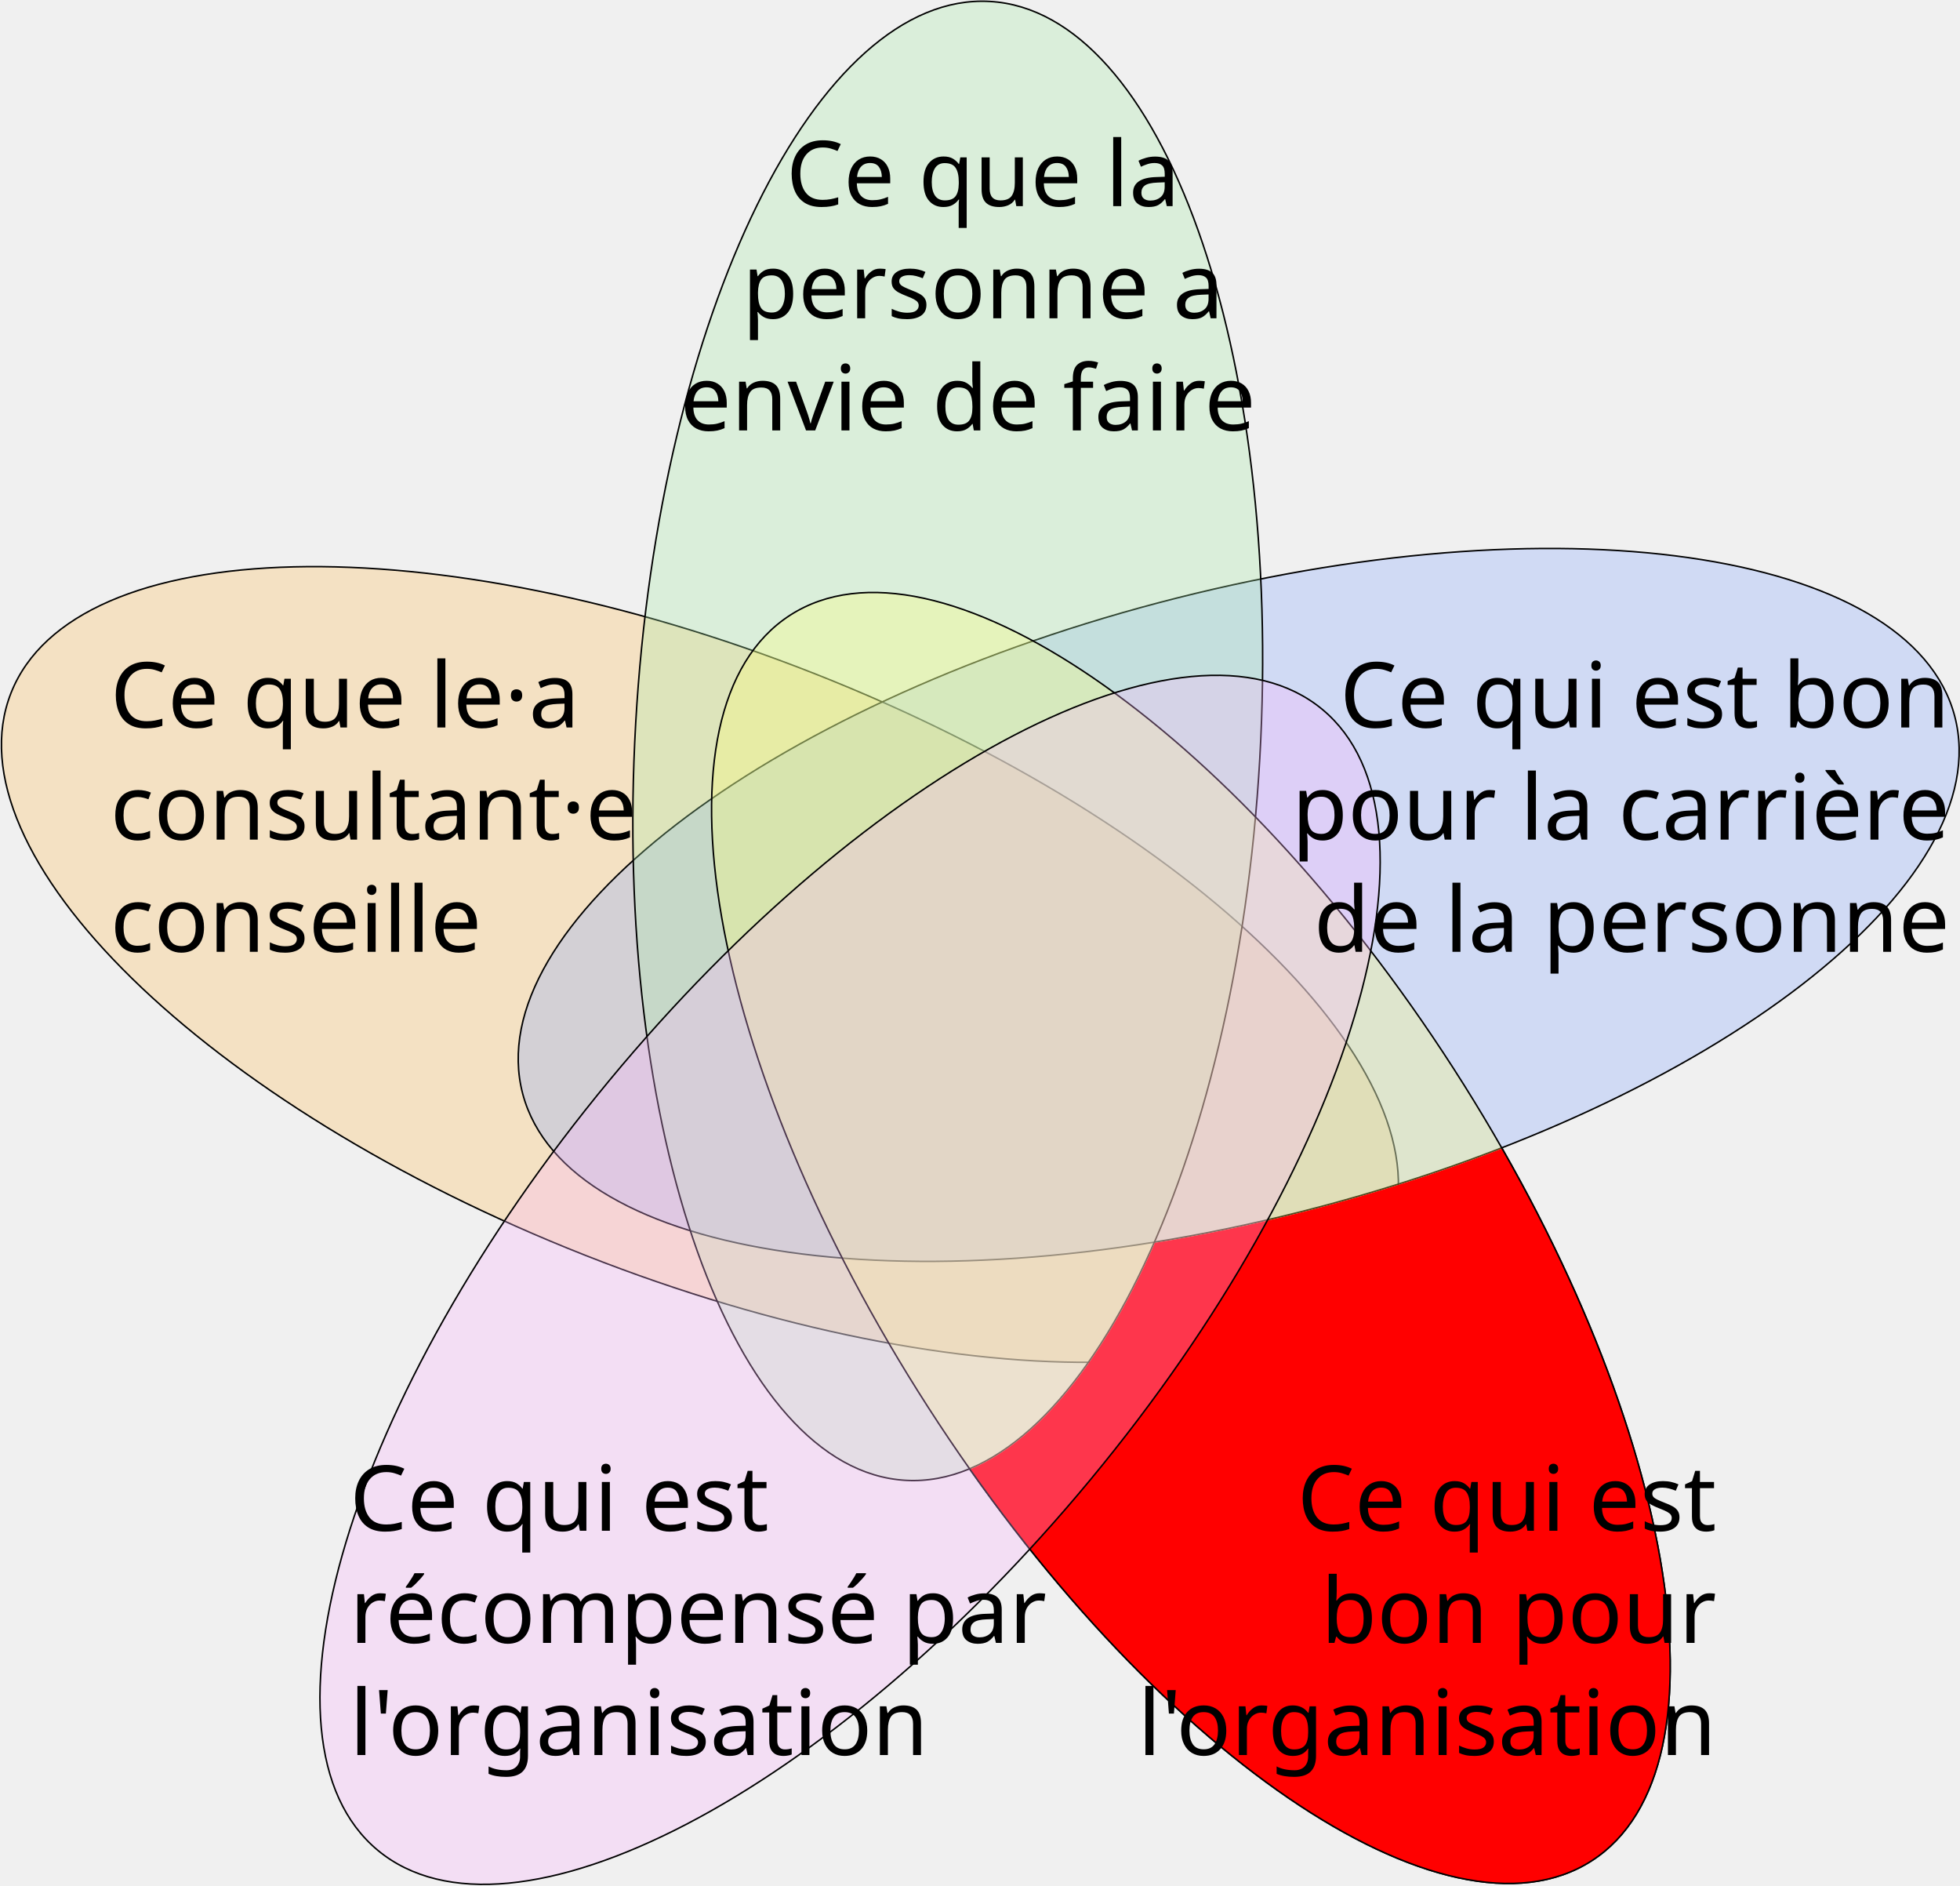
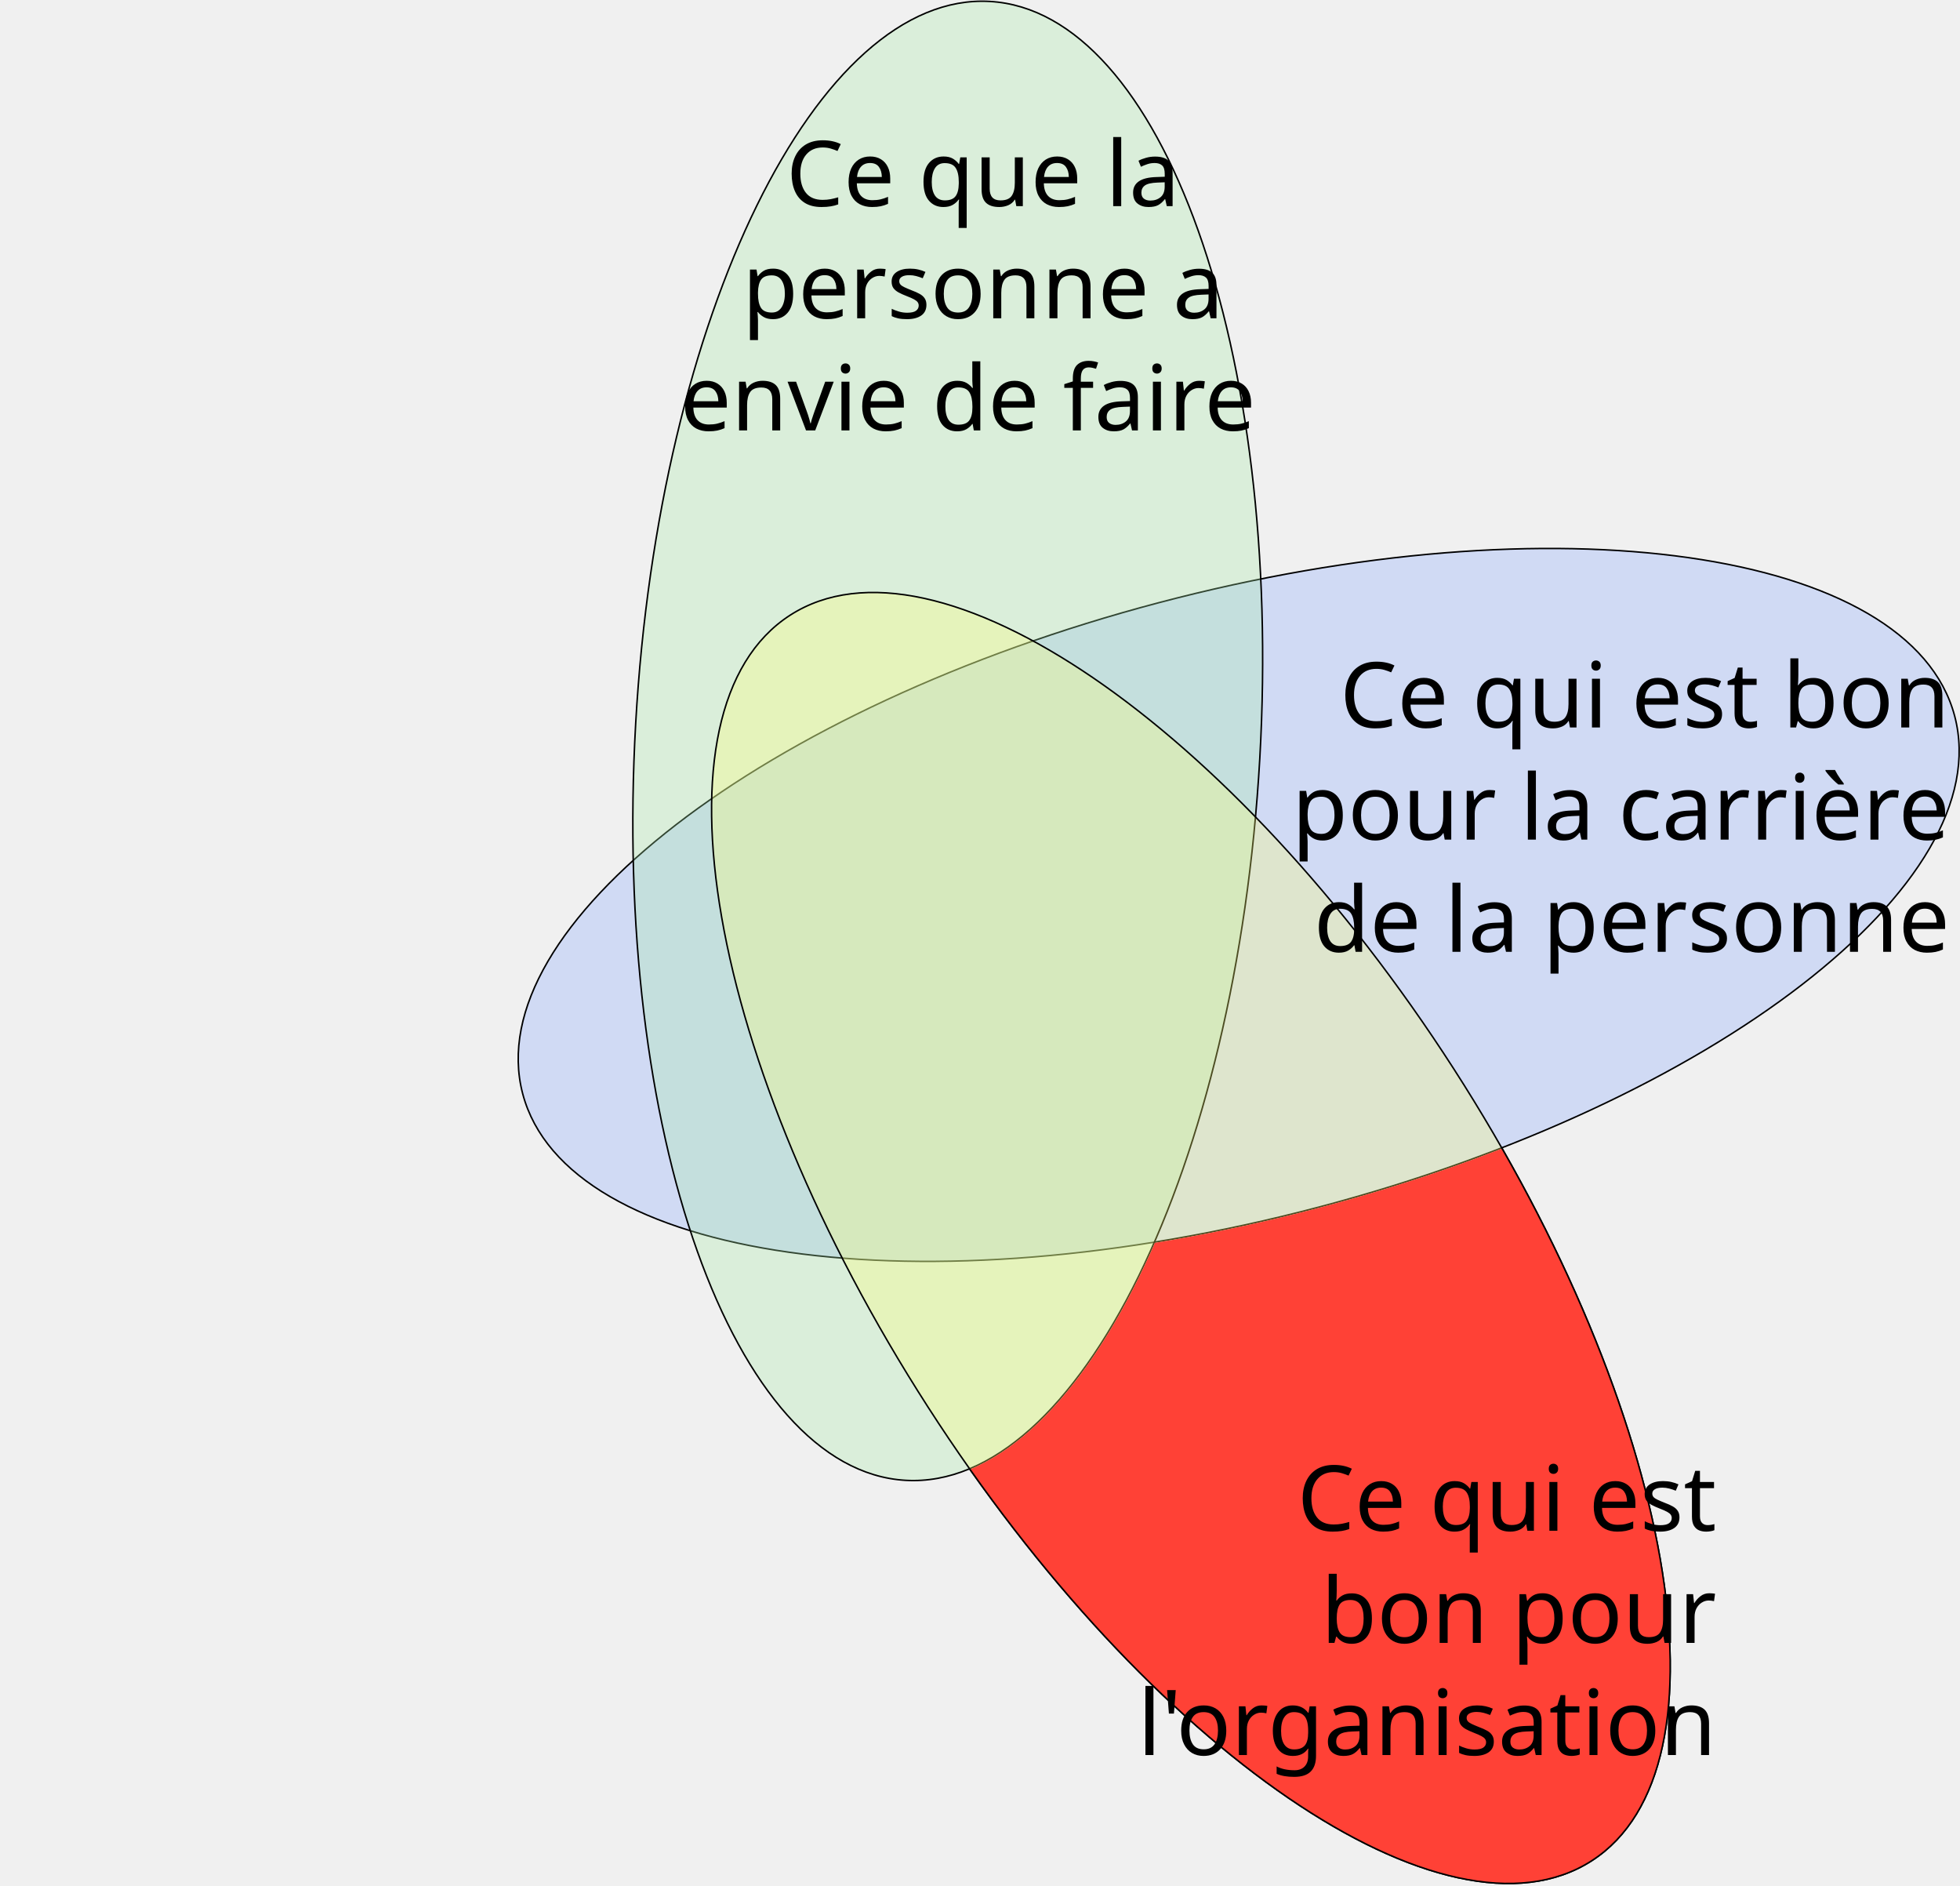
<svg xmlns="http://www.w3.org/2000/svg" width="534.108" height="513.644" viewBox="-3 0 626 622">
-   <style>text{font-family:"Futura",Calibri,sans-serif;font-weight:500;font-size:30px;line-height:125%;fill:#000}ellipse{stroke:#000;stroke-width:.5px;fill-opacity:.3}.mRect{width:1000%;height:1000%;fill:#fff}.mEll,.masked{fill:#000;fill-opacity:1}.masked{fill:red}.tbon,.tcar{text-anchor:end}.tenv{text-anchor:middle}</style>
+   <style>text{font-family:"Futura",Calibri,sans-serif;font-weight:500;font-size:30px;line-height:125%;fill:#000}ellipse{stroke:#000;stroke-width:.5px;fill-opacity:.3}.mRect{width:1000%;height:1000%;fill:#fff}.mEll,.masked{fill:#000;fill-opacity:1}.masked{fill:#ff4136}.tbon,.tcar{text-anchor:end}.tenv{text-anchor:middle}</style>
  <defs>
    <mask id="mcar">
      <rect class="mRect" />
      <ellipse class="mEll" transform="rotate(-104.77)" cx="-389.472" cy="306.191" rx="103.137" ry="244.345" />
    </mask>
    <mask id="menv">
      <rect class="mRect" />
      <ellipse class="mEll" transform="rotate(3.264)" cx="312.786" cy="226.983" rx="103.137" ry="244.345" />
    </mask>
  </defs>
-   <ellipse id="con" transform="rotate(-68.5)" cx="-216.304" cy="319.056" rx="103.137" ry="244.345" fill="#ffbe5c" />
  <ellipse id="car" transform="rotate(-104.77)" cx="-389.472" cy="306.191" rx="103.137" ry="244.345" fill="#88a8ff" />
  <ellipse id="env" transform="rotate(3.264)" cx="312.786" cy="226.983" rx="103.137" ry="244.345" fill="#a8e9a8" />
  <ellipse id="bon" transform="rotate(-32.771)" cx="98.11" cy="548.882" rx="103.137" ry="244.345" fill="#ffff72" />
  <g mask="url(#mcar)">
    <g mask="url(#menv)">
      <ellipse transform="rotate(-32.771)" cx="98.11" cy="548.882" rx="103.137" ry="244.345" class="masked" />
    </g>
  </g>
-   <ellipse id="rec" transform="rotate(39.618)" cx="475.01" cy="154.915" rx="103.137" ry="244.345" fill="#fab5ff" />
-   <text class="tcon" x="23" y="240">Ce que le·a</text>
-   <text class="tcon" x="23" dy="277">consultant·e</text>
-   <text class="tcon" x="23" dy="314">conseille</text>
  <text class="tenv" x="311" y="68">Ce que la</text>
  <text class="tenv" x="311" dy="105">personne a</text>
  <text class="tenv" x="306" dy="142">envie de faire</text>
  <text class="tcar" x="630" y="240">Ce qui est bon</text>
  <text class="tcar" x="630" y="277">pour la carrière</text>
  <text class="tcar" x="630" y="314">de la personne</text>
-   <text class="trec" x="102" y="505">Ce qui est</text>
-   <text class="trec" x="102" y="542">récompensé par</text>
-   <text class="trec" x="102" y="579">l'organisation</text>
  <text class="tbon" x="553" y="505">Ce qui est</text>
  <text class="tbon" x="553" y="542">bon pour</text>
  <text class="tbon" x="553" y="579">l'organisation</text>
</svg>
